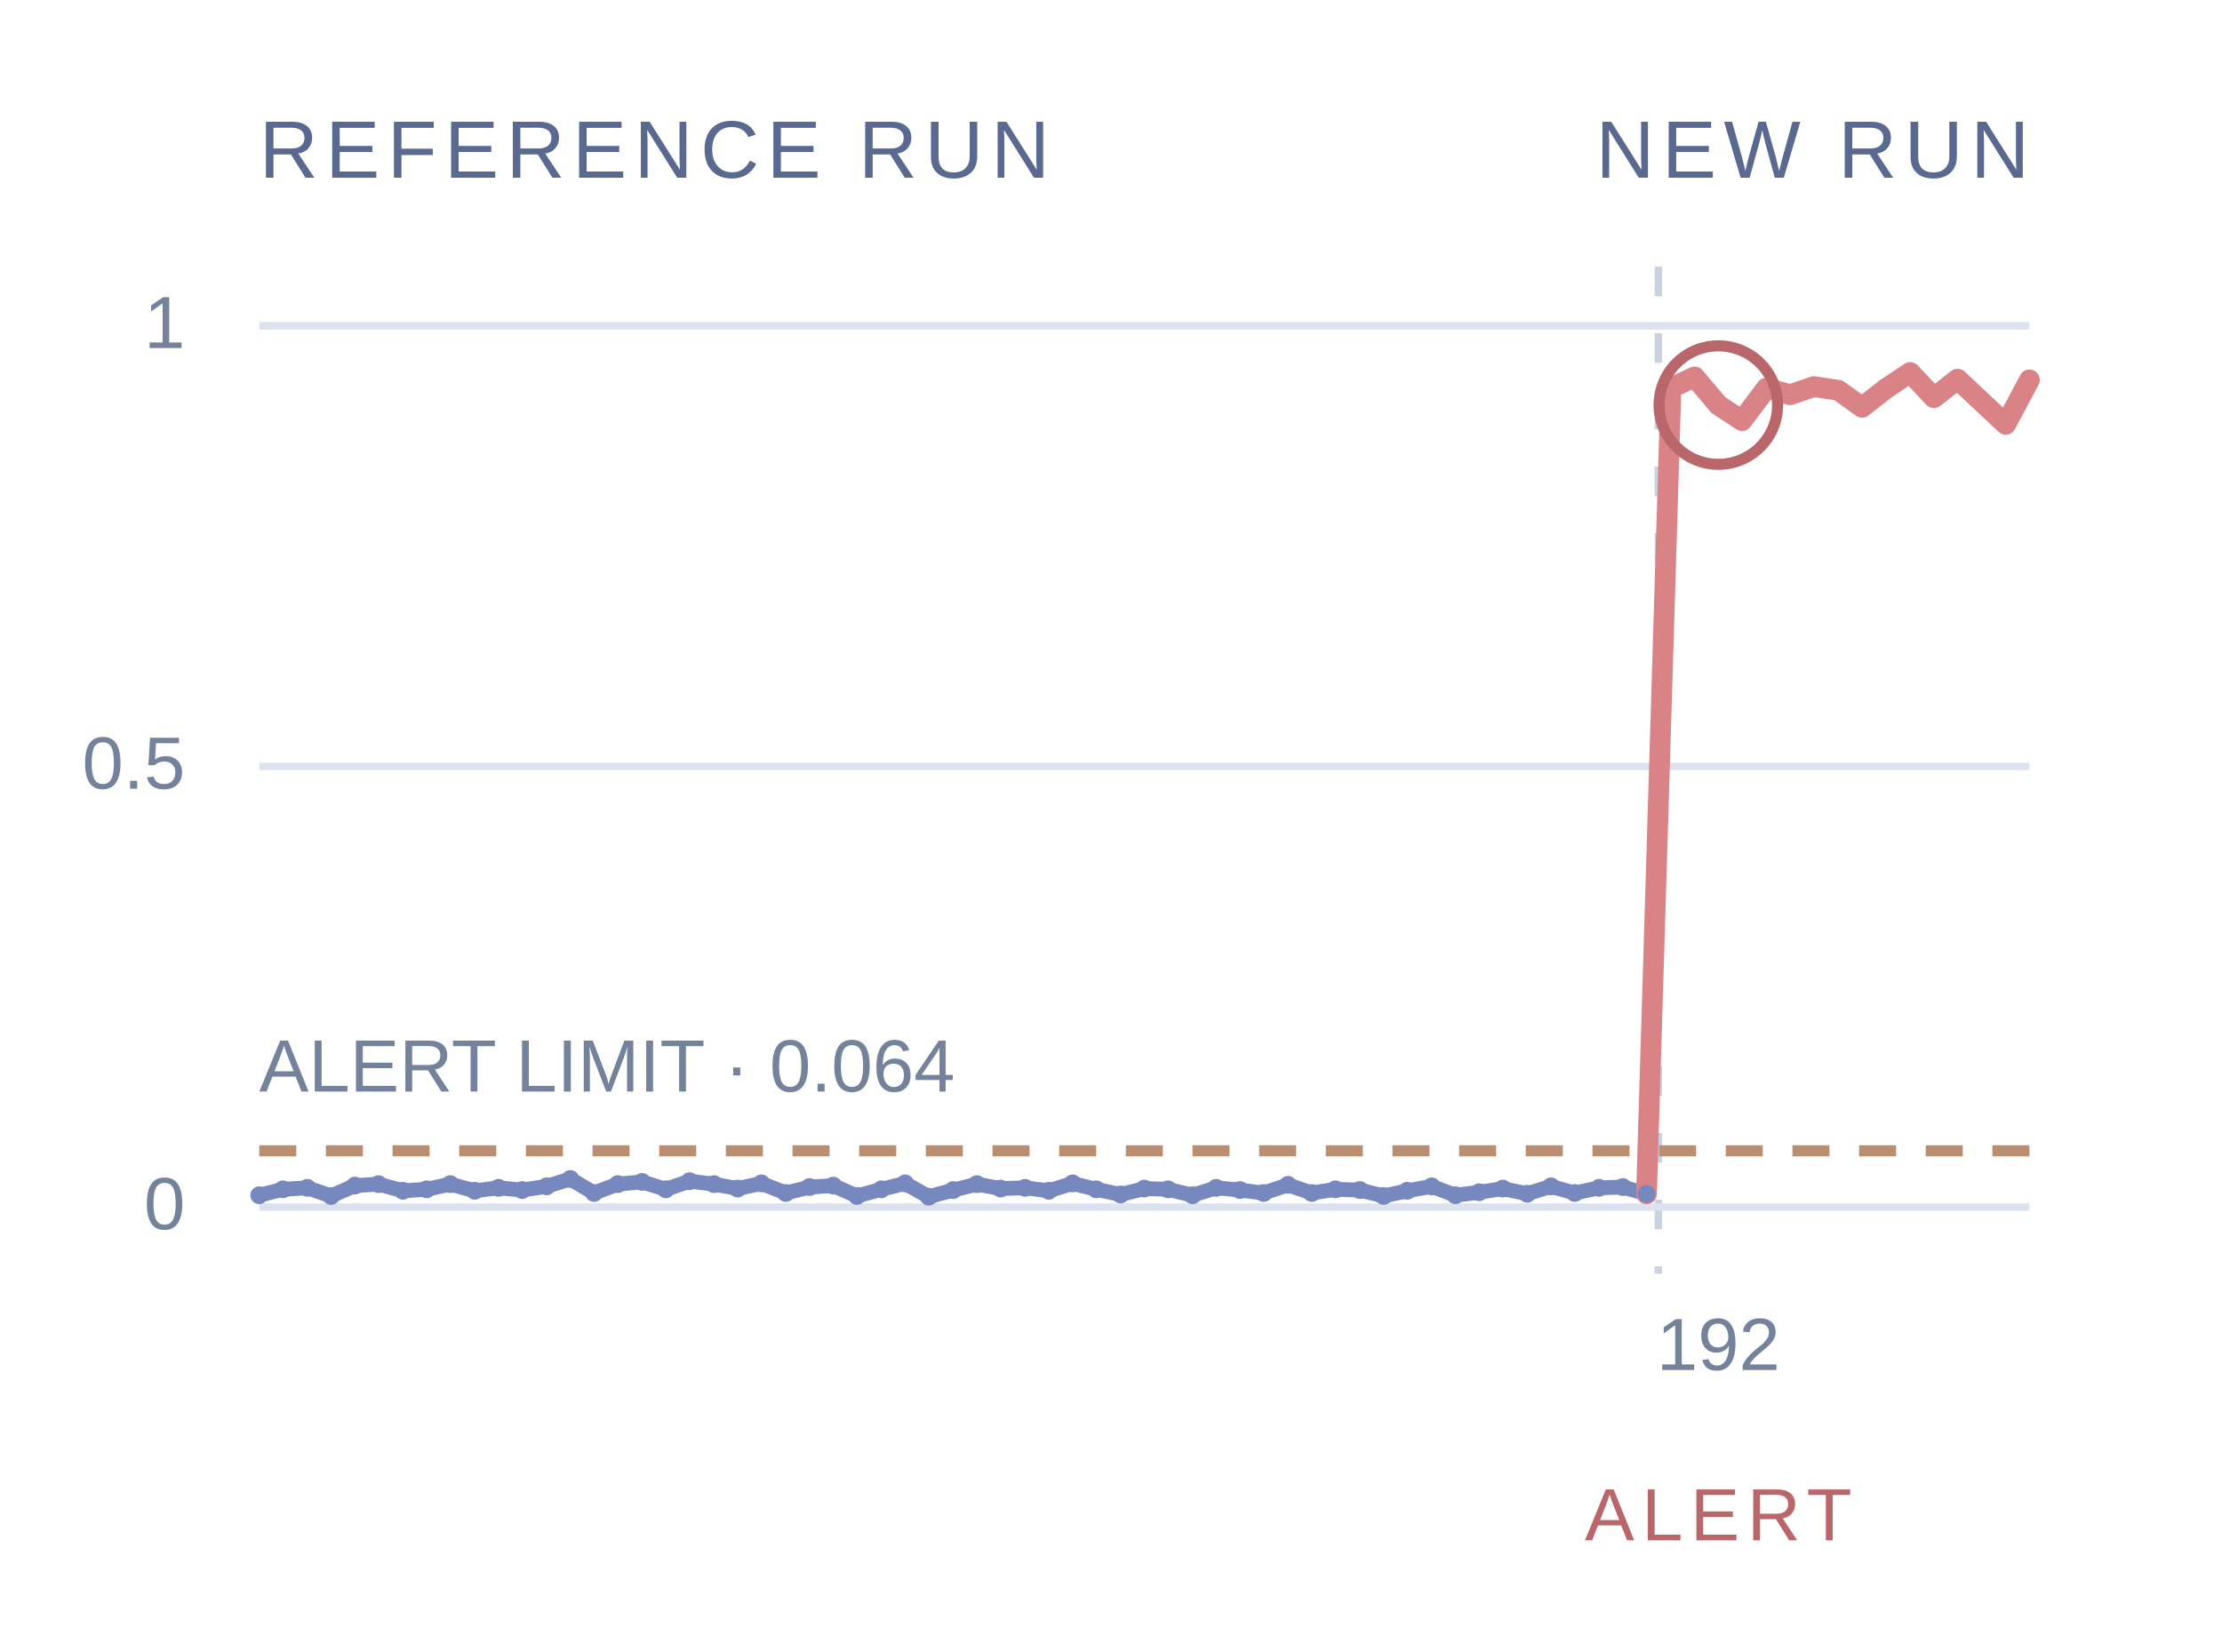
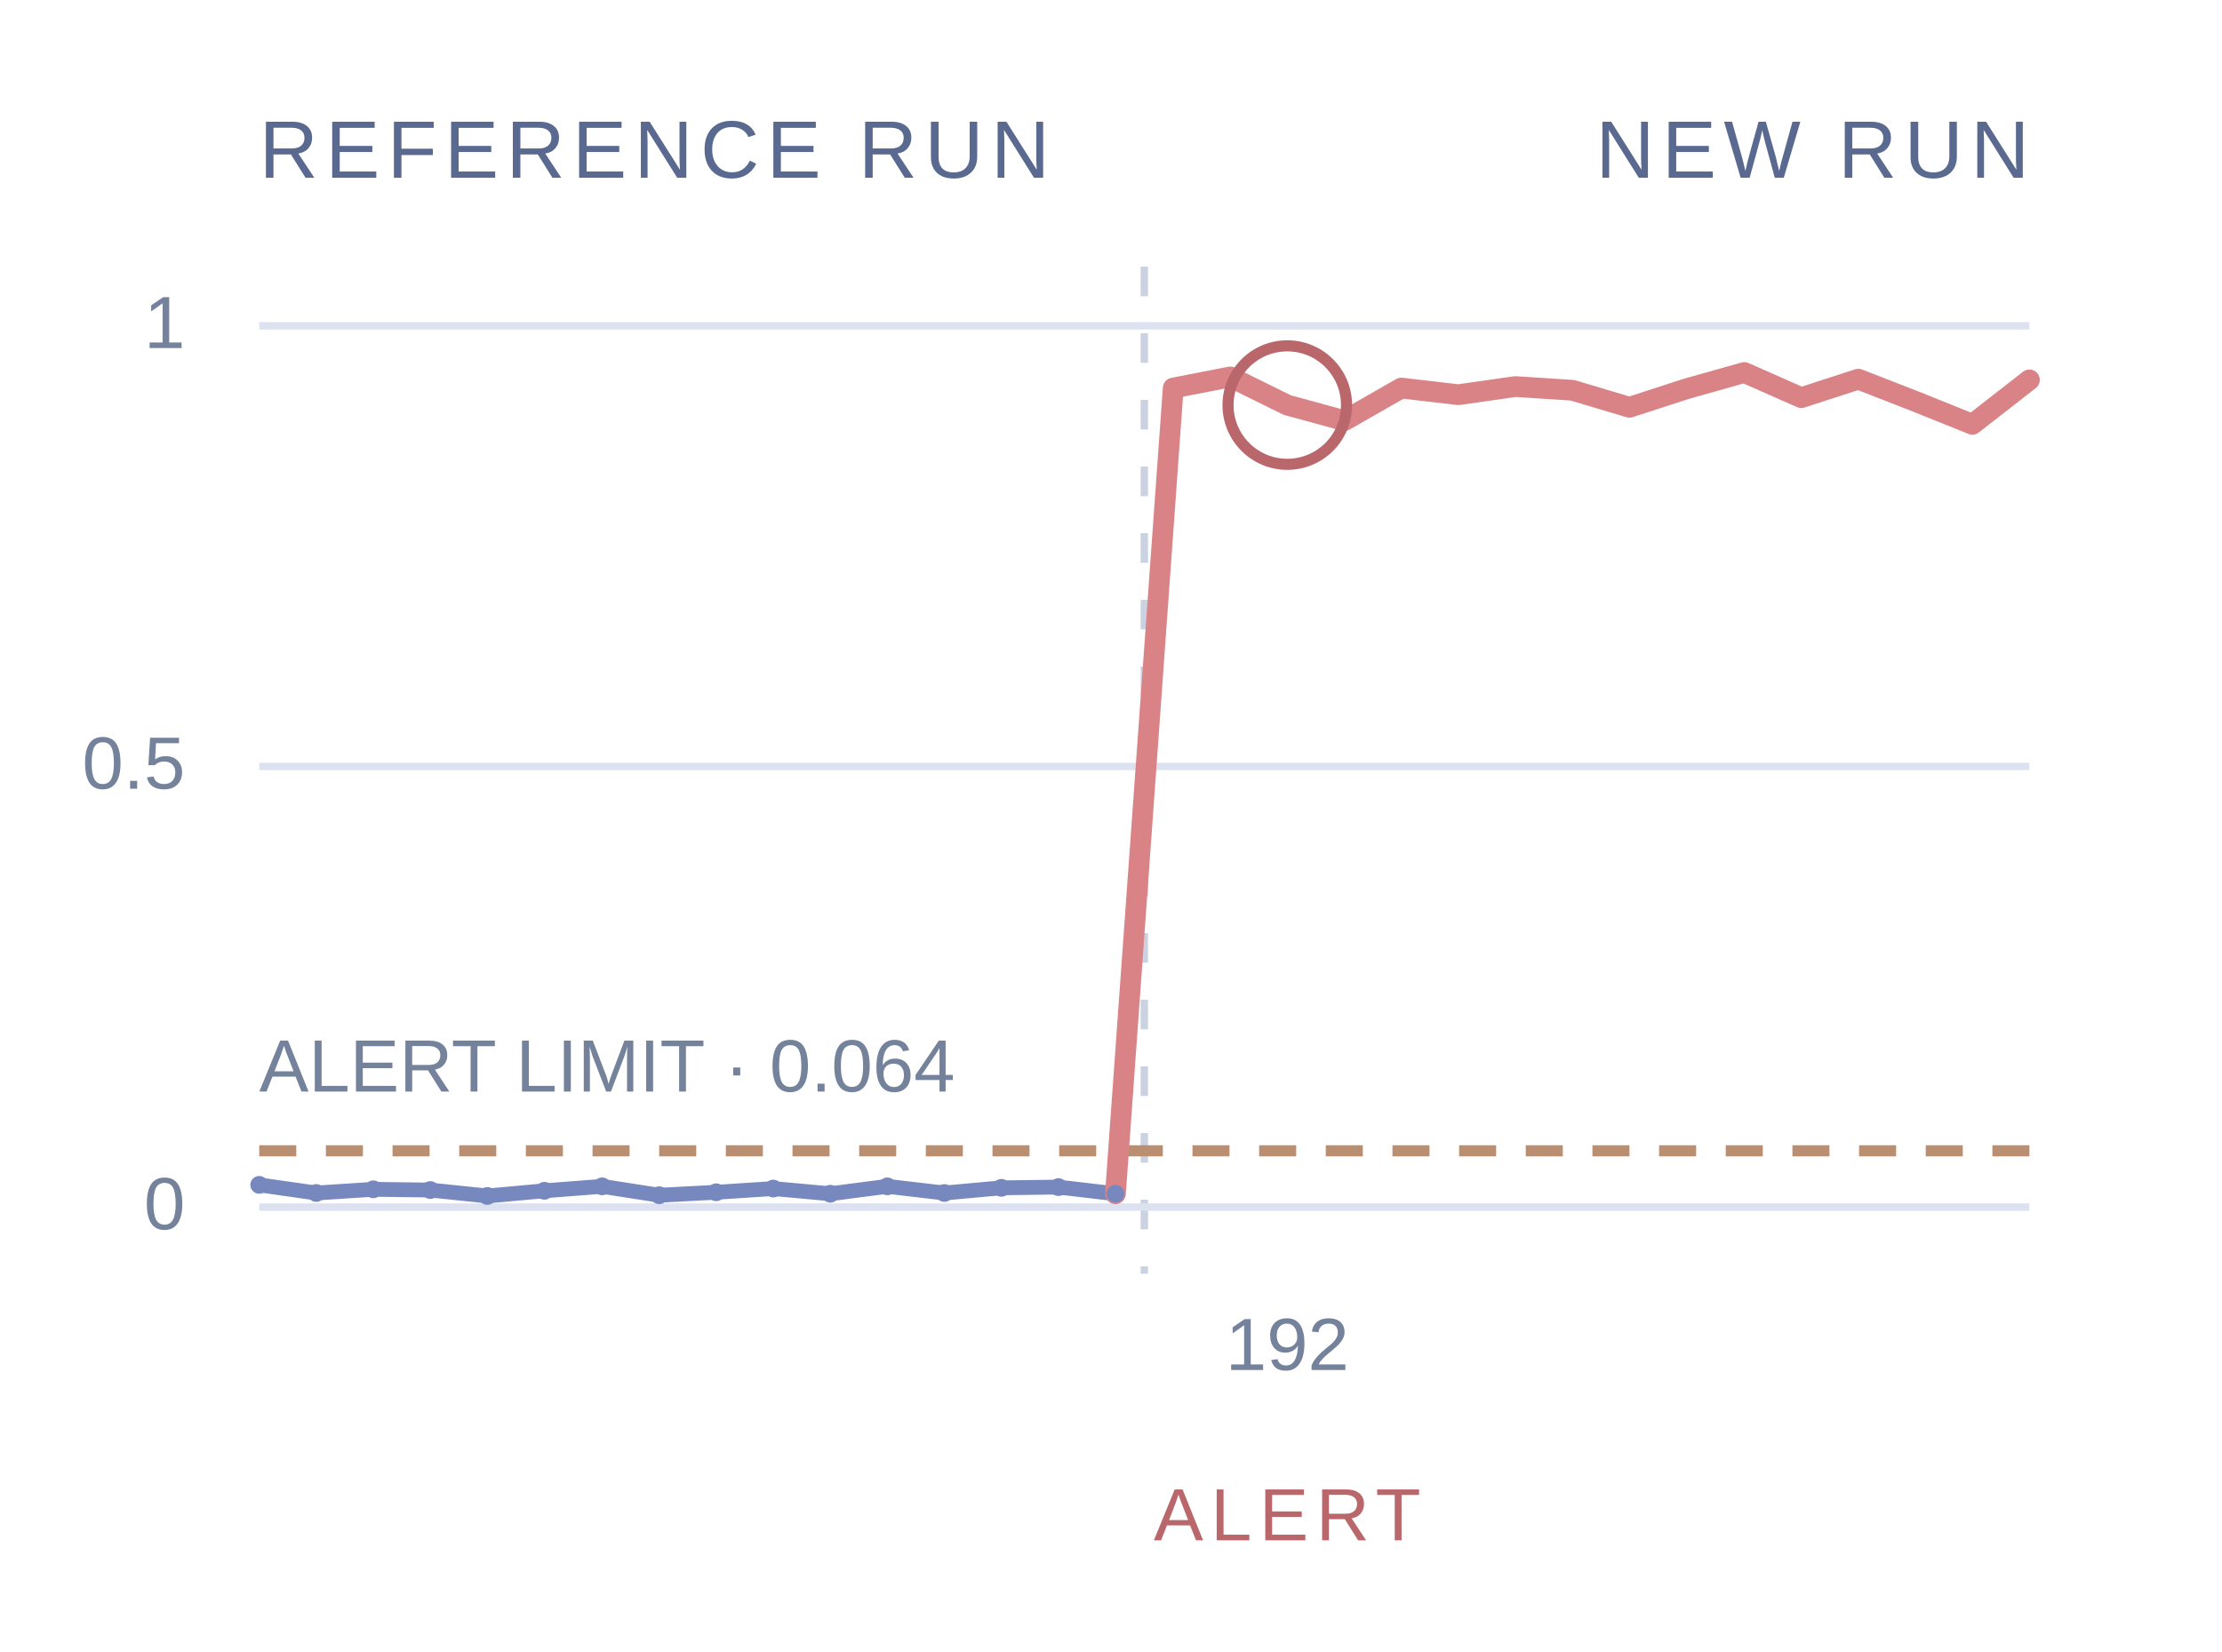
<svg xmlns="http://www.w3.org/2000/svg" viewBox="0 0 300 223" role="img" aria-labelledby="title desc">
  <style>
text{font-family:Segoe UI,Arial,sans-serif}
.heading{fill:#59698f;font-size:11px;letter-spacing:1px}
.axis{fill:#75829b;font-size:10px}
.alert{fill:#ba676c;font-size:10px;letter-spacing:1px}
</style>
  <text x="35" y="24" class="heading">REFERENCE RUN</text>
  <text x="274" y="24" text-anchor="end" class="heading">NEW RUN</text>
-   <line x1="223.9" x2="223.9" y1="36" y2="172" stroke="#cbd2e1" stroke-dasharray="4 5" />
+   <line x1="154.5" x2="154.5" y1="36" y2="172" stroke="#cbd2e1" stroke-dasharray="4 5" />
  <line x1="35" x2="274" y1="44.0" y2="44.0" stroke="#dce2ef" />
  <text x="25" y="47.0" text-anchor="end" class="axis">1</text>
  <line x1="35" x2="274" y1="103.5" y2="103.5" stroke="#dce2ef" />
  <text x="25" y="106.5" text-anchor="end" class="axis">0.5</text>
  <line x1="35" x2="274" y1="163.0" y2="163.0" stroke="#dce2ef" />
  <text x="25" y="166.0" text-anchor="end" class="axis">0</text>
  <line x1="35" x2="274" y1="155.4" y2="155.4" stroke="#ba8f71" stroke-width="1.5" stroke-dasharray="5 4" />
  <text x="35" y="147.4" class="axis">ALERT LIMIT · 0.064</text>
-   <polyline points="35.0,161.4 38.2,160.6 41.5,160.4 44.7,161.5 47.9,160.1 51.1,159.9 54.4,160.8 57.6,160.6 60.8,159.9 64.1,160.8 67.3,160.4 70.5,160.7 73.8,160.2 77.0,159.2 80.2,161.1 83.4,159.9 86.7,159.6 89.9,160.6 93.1,159.5 96.4,159.9 99.6,160.5 102.8,159.8 106.1,161.1 109.3,160.3 112.5,160.1 115.7,161.5 119.0,160.6 122.2,159.8 125.4,161.6 128.7,160.7 131.9,159.9 135.1,160.5 138.4,160.4 141.6,160.8 144.8,159.8 148.0,160.6 151.3,161.3 154.5,160.5 157.7,160.6 161.0,161.4 164.2,160.4 167.4,160.7 170.6,161.1 173.9,160.0 177.1,161.1 180.3,160.6 183.6,160.7 186.8,161.5 190.0,160.8 193.3,160.2 196.5,161.4 199.7,161.0 202.9,160.5 206.2,161.2 209.4,160.2 212.6,161.1 215.9,160.4 219.1,160.3 222.3,161.2" fill="none" stroke="#7788bf" stroke-width="2" stroke-linecap="round" stroke-linejoin="round" />
-   <polyline points="222.3,161.2 225.6,52.4 228.8,50.9 232.0,54.7 235.2,56.8 238.5,52.4 241.7,53.3 244.9,52.2 248.2,52.7 251.4,55.0 254.6,52.5 257.9,50.3 261.1,53.7 264.3,51.2 267.5,54.2 270.8,57.3 274.0,51.3" fill="none" stroke="#d98387" stroke-width="2.8" stroke-linecap="round" stroke-linejoin="round" />
-   <circle cx="35.0" cy="161.4" r="1.2" fill="#7788bf" />
-   <circle cx="38.2" cy="160.6" r="1.2" fill="#7788bf" />
-   <circle cx="41.5" cy="160.4" r="1.2" fill="#7788bf" />
-   <circle cx="44.7" cy="161.5" r="1.2" fill="#7788bf" />
-   <circle cx="47.9" cy="160.1" r="1.2" fill="#7788bf" />
-   <circle cx="51.1" cy="159.9" r="1.2" fill="#7788bf" />
-   <circle cx="54.4" cy="160.8" r="1.2" fill="#7788bf" />
-   <circle cx="57.6" cy="160.6" r="1.2" fill="#7788bf" />
-   <circle cx="60.8" cy="159.9" r="1.2" fill="#7788bf" />
-   <circle cx="64.1" cy="160.8" r="1.2" fill="#7788bf" />
-   <circle cx="67.3" cy="160.4" r="1.2" fill="#7788bf" />
-   <circle cx="70.5" cy="160.7" r="1.2" fill="#7788bf" />
-   <circle cx="73.8" cy="160.2" r="1.2" fill="#7788bf" />
-   <circle cx="77.0" cy="159.2" r="1.2" fill="#7788bf" />
-   <circle cx="80.2" cy="161.1" r="1.2" fill="#7788bf" />
-   <circle cx="83.4" cy="159.9" r="1.2" fill="#7788bf" />
-   <circle cx="86.7" cy="159.6" r="1.2" fill="#7788bf" />
-   <circle cx="89.9" cy="160.6" r="1.2" fill="#7788bf" />
-   <circle cx="93.1" cy="159.5" r="1.2" fill="#7788bf" />
-   <circle cx="96.4" cy="159.9" r="1.2" fill="#7788bf" />
-   <circle cx="99.6" cy="160.5" r="1.2" fill="#7788bf" />
-   <circle cx="102.8" cy="159.8" r="1.2" fill="#7788bf" />
-   <circle cx="106.1" cy="161.1" r="1.2" fill="#7788bf" />
-   <circle cx="109.3" cy="160.3" r="1.2" fill="#7788bf" />
-   <circle cx="112.5" cy="160.1" r="1.2" fill="#7788bf" />
-   <circle cx="115.7" cy="161.5" r="1.2" fill="#7788bf" />
-   <circle cx="119.0" cy="160.6" r="1.2" fill="#7788bf" />
-   <circle cx="122.2" cy="159.8" r="1.2" fill="#7788bf" />
-   <circle cx="125.4" cy="161.6" r="1.2" fill="#7788bf" />
-   <circle cx="128.7" cy="160.7" r="1.2" fill="#7788bf" />
-   <circle cx="131.9" cy="159.9" r="1.2" fill="#7788bf" />
-   <circle cx="135.1" cy="160.5" r="1.2" fill="#7788bf" />
-   <circle cx="138.4" cy="160.4" r="1.2" fill="#7788bf" />
-   <circle cx="141.6" cy="160.8" r="1.2" fill="#7788bf" />
-   <circle cx="144.8" cy="159.8" r="1.2" fill="#7788bf" />
-   <circle cx="148.0" cy="160.6" r="1.2" fill="#7788bf" />
-   <circle cx="151.3" cy="161.3" r="1.2" fill="#7788bf" />
-   <circle cx="154.5" cy="160.5" r="1.2" fill="#7788bf" />
-   <circle cx="157.7" cy="160.6" r="1.2" fill="#7788bf" />
-   <circle cx="161.0" cy="161.4" r="1.2" fill="#7788bf" />
-   <circle cx="164.2" cy="160.4" r="1.2" fill="#7788bf" />
-   <circle cx="167.4" cy="160.7" r="1.2" fill="#7788bf" />
-   <circle cx="170.6" cy="161.1" r="1.2" fill="#7788bf" />
-   <circle cx="173.9" cy="160.0" r="1.2" fill="#7788bf" />
-   <circle cx="177.1" cy="161.1" r="1.2" fill="#7788bf" />
-   <circle cx="180.3" cy="160.6" r="1.2" fill="#7788bf" />
-   <circle cx="183.6" cy="160.7" r="1.2" fill="#7788bf" />
-   <circle cx="186.8" cy="161.5" r="1.2" fill="#7788bf" />
-   <circle cx="190.0" cy="160.8" r="1.2" fill="#7788bf" />
-   <circle cx="193.3" cy="160.2" r="1.2" fill="#7788bf" />
-   <circle cx="196.5" cy="161.4" r="1.2" fill="#7788bf" />
-   <circle cx="199.7" cy="161.0" r="1.2" fill="#7788bf" />
-   <circle cx="202.9" cy="160.5" r="1.2" fill="#7788bf" />
-   <circle cx="206.2" cy="161.2" r="1.2" fill="#7788bf" />
-   <circle cx="209.4" cy="160.2" r="1.2" fill="#7788bf" />
-   <circle cx="212.6" cy="161.1" r="1.2" fill="#7788bf" />
-   <circle cx="215.9" cy="160.4" r="1.2" fill="#7788bf" />
-   <circle cx="219.1" cy="160.3" r="1.2" fill="#7788bf" />
-   <circle cx="222.3" cy="161.2" r="1.2" fill="#7788bf" />
-   <circle cx="225.6" cy="52.4" r="1.2" fill="#d98387" />
-   <circle cx="228.8" cy="50.9" r="1.2" fill="#d98387" />
-   <circle cx="232.0" cy="54.7" r="1.2" fill="#d98387" />
-   <circle cx="235.2" cy="56.8" r="1.2" fill="#d98387" />
-   <circle cx="238.5" cy="52.4" r="1.2" fill="#d98387" />
-   <circle cx="241.7" cy="53.3" r="1.2" fill="#d98387" />
-   <circle cx="244.9" cy="52.2" r="1.2" fill="#d98387" />
-   <circle cx="248.2" cy="52.7" r="1.2" fill="#d98387" />
-   <circle cx="251.4" cy="55.0" r="1.2" fill="#d98387" />
-   <circle cx="254.6" cy="52.5" r="1.2" fill="#d98387" />
-   <circle cx="257.9" cy="50.3" r="1.2" fill="#d98387" />
-   <circle cx="261.1" cy="53.7" r="1.2" fill="#d98387" />
-   <circle cx="264.3" cy="51.2" r="1.2" fill="#d98387" />
-   <circle cx="267.5" cy="54.2" r="1.2" fill="#d98387" />
-   <circle cx="270.8" cy="57.3" r="1.2" fill="#d98387" />
+   <polyline points="35.0,160.0 42.7,161.1 50.4,160.6 58.1,160.7 65.8,161.5 73.5,160.8 81.3,160.2 89.0,161.4 96.7,161.0 104.4,160.5 112.1,161.2 119.8,160.2 127.5,161.1 135.2,160.4 142.9,160.3 150.6,161.2" fill="none" stroke="#7788bf" stroke-width="2" stroke-linecap="round" stroke-linejoin="round" />
+   <polyline points="150.6,161.2 158.4,52.4 166.1,50.9 173.8,54.7 181.5,56.8 189.2,52.4 196.9,53.3 204.6,52.2 212.3,52.7 220.0,55.0 227.7,52.5 235.5,50.3 243.2,53.7 250.9,51.2 258.6,54.2 266.3,57.3 274.0,51.3" fill="none" stroke="#d98387" stroke-width="2.8" stroke-linecap="round" stroke-linejoin="round" />
+   <circle cx="35.0" cy="160.0" r="1.2" fill="#7788bf" />
+   <circle cx="42.7" cy="161.1" r="1.2" fill="#7788bf" />
+   <circle cx="50.4" cy="160.6" r="1.2" fill="#7788bf" />
+   <circle cx="58.1" cy="160.7" r="1.2" fill="#7788bf" />
+   <circle cx="65.8" cy="161.5" r="1.2" fill="#7788bf" />
+   <circle cx="73.5" cy="160.8" r="1.2" fill="#7788bf" />
+   <circle cx="81.3" cy="160.2" r="1.2" fill="#7788bf" />
+   <circle cx="89.0" cy="161.4" r="1.2" fill="#7788bf" />
+   <circle cx="96.7" cy="161.0" r="1.2" fill="#7788bf" />
+   <circle cx="104.4" cy="160.5" r="1.2" fill="#7788bf" />
+   <circle cx="112.1" cy="161.2" r="1.2" fill="#7788bf" />
+   <circle cx="119.8" cy="160.2" r="1.2" fill="#7788bf" />
+   <circle cx="127.5" cy="161.1" r="1.2" fill="#7788bf" />
+   <circle cx="135.2" cy="160.4" r="1.2" fill="#7788bf" />
+   <circle cx="142.9" cy="160.3" r="1.2" fill="#7788bf" />
+   <circle cx="150.6" cy="161.2" r="1.2" fill="#7788bf" />
+   <circle cx="158.4" cy="52.4" r="1.2" fill="#d98387" />
+   <circle cx="166.1" cy="50.9" r="1.2" fill="#d98387" />
+   <circle cx="173.8" cy="54.7" r="1.2" fill="#d98387" />
+   <circle cx="181.5" cy="56.8" r="1.2" fill="#d98387" />
+   <circle cx="189.2" cy="52.4" r="1.2" fill="#d98387" />
+   <circle cx="196.9" cy="53.3" r="1.2" fill="#d98387" />
+   <circle cx="204.6" cy="52.2" r="1.2" fill="#d98387" />
+   <circle cx="212.3" cy="52.7" r="1.2" fill="#d98387" />
+   <circle cx="220.0" cy="55.0" r="1.2" fill="#d98387" />
+   <circle cx="227.7" cy="52.5" r="1.2" fill="#d98387" />
+   <circle cx="235.5" cy="50.3" r="1.2" fill="#d98387" />
+   <circle cx="243.2" cy="53.7" r="1.2" fill="#d98387" />
+   <circle cx="250.9" cy="51.2" r="1.2" fill="#d98387" />
+   <circle cx="258.6" cy="54.2" r="1.2" fill="#d98387" />
+   <circle cx="266.3" cy="57.3" r="1.2" fill="#d98387" />
  <circle cx="274.0" cy="51.3" r="1.2" fill="#d98387" />
-   <circle cx="232.0" cy="54.7" r="8" fill="none" stroke="#ba676c" stroke-width="1.5" />
-   <text x="232.0" y="185" text-anchor="middle" class="axis">192</text>
-   <text x="232.0" y="208" text-anchor="middle" class="alert">ALERT</text>
+   <circle cx="173.8" cy="54.7" r="8" fill="none" stroke="#ba676c" stroke-width="1.5" />
+   <text x="173.8" y="185" text-anchor="middle" class="axis">192</text>
+   <text x="173.8" y="208" text-anchor="middle" class="alert">ALERT</text>
</svg>
